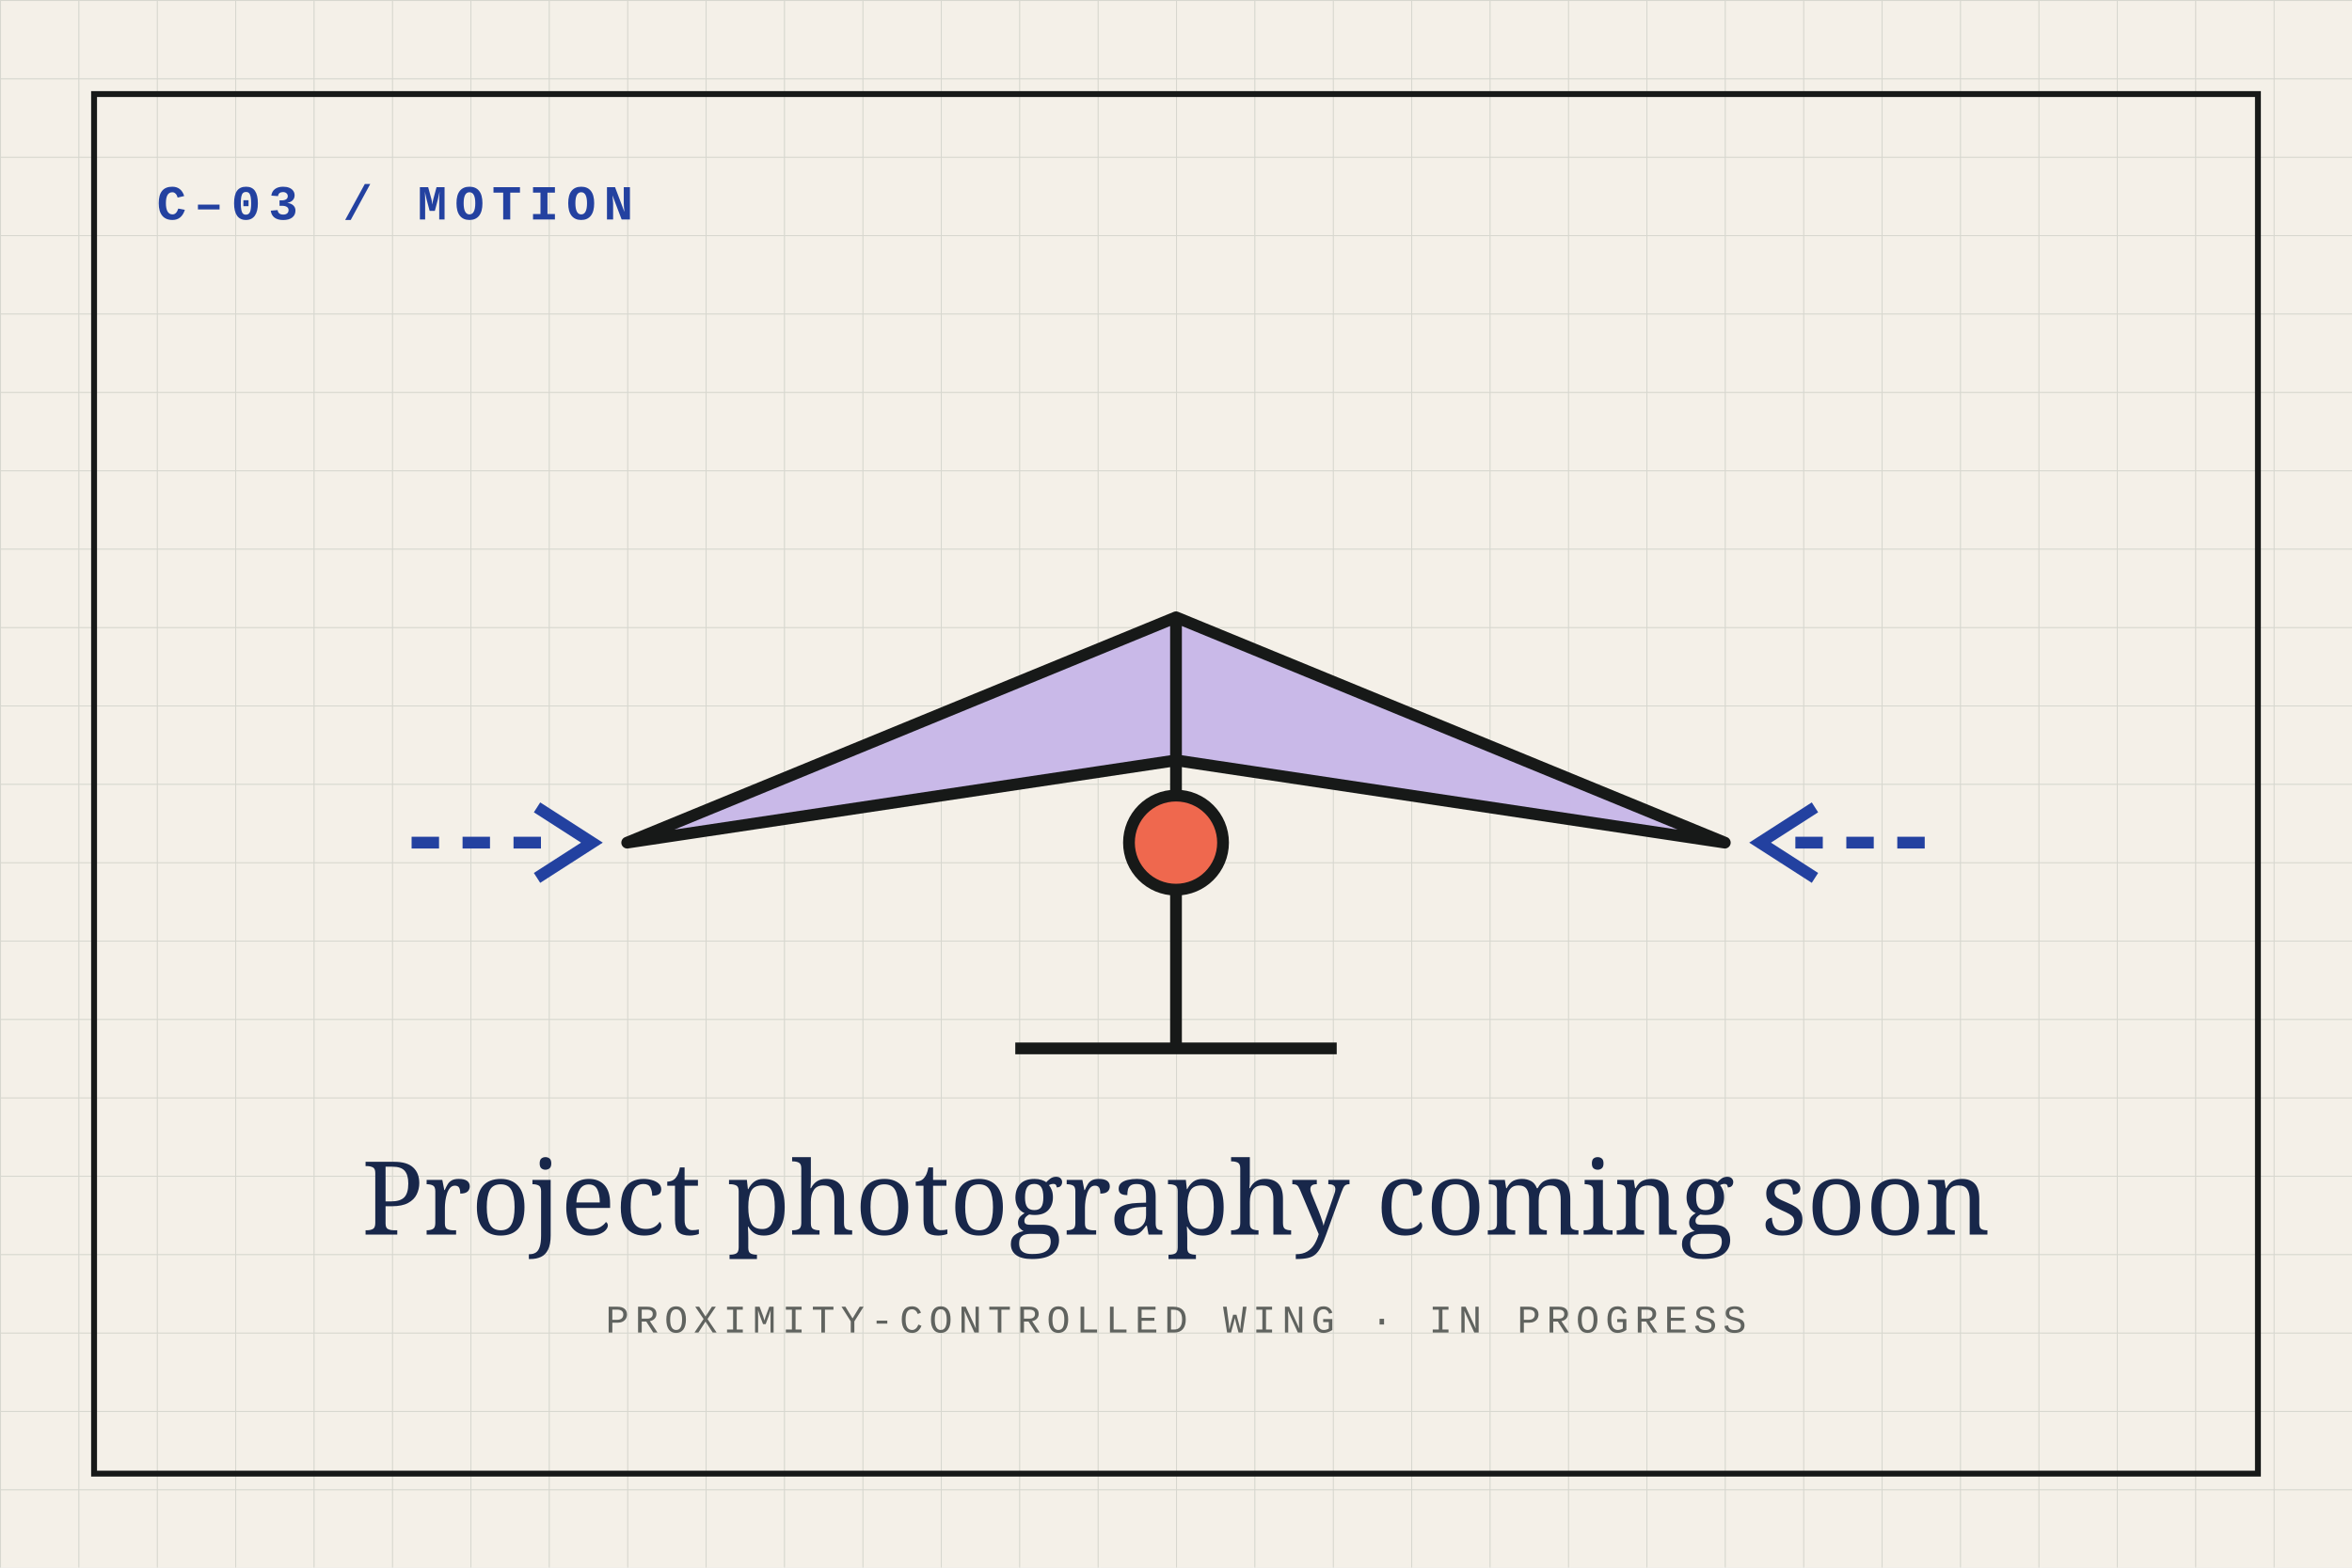
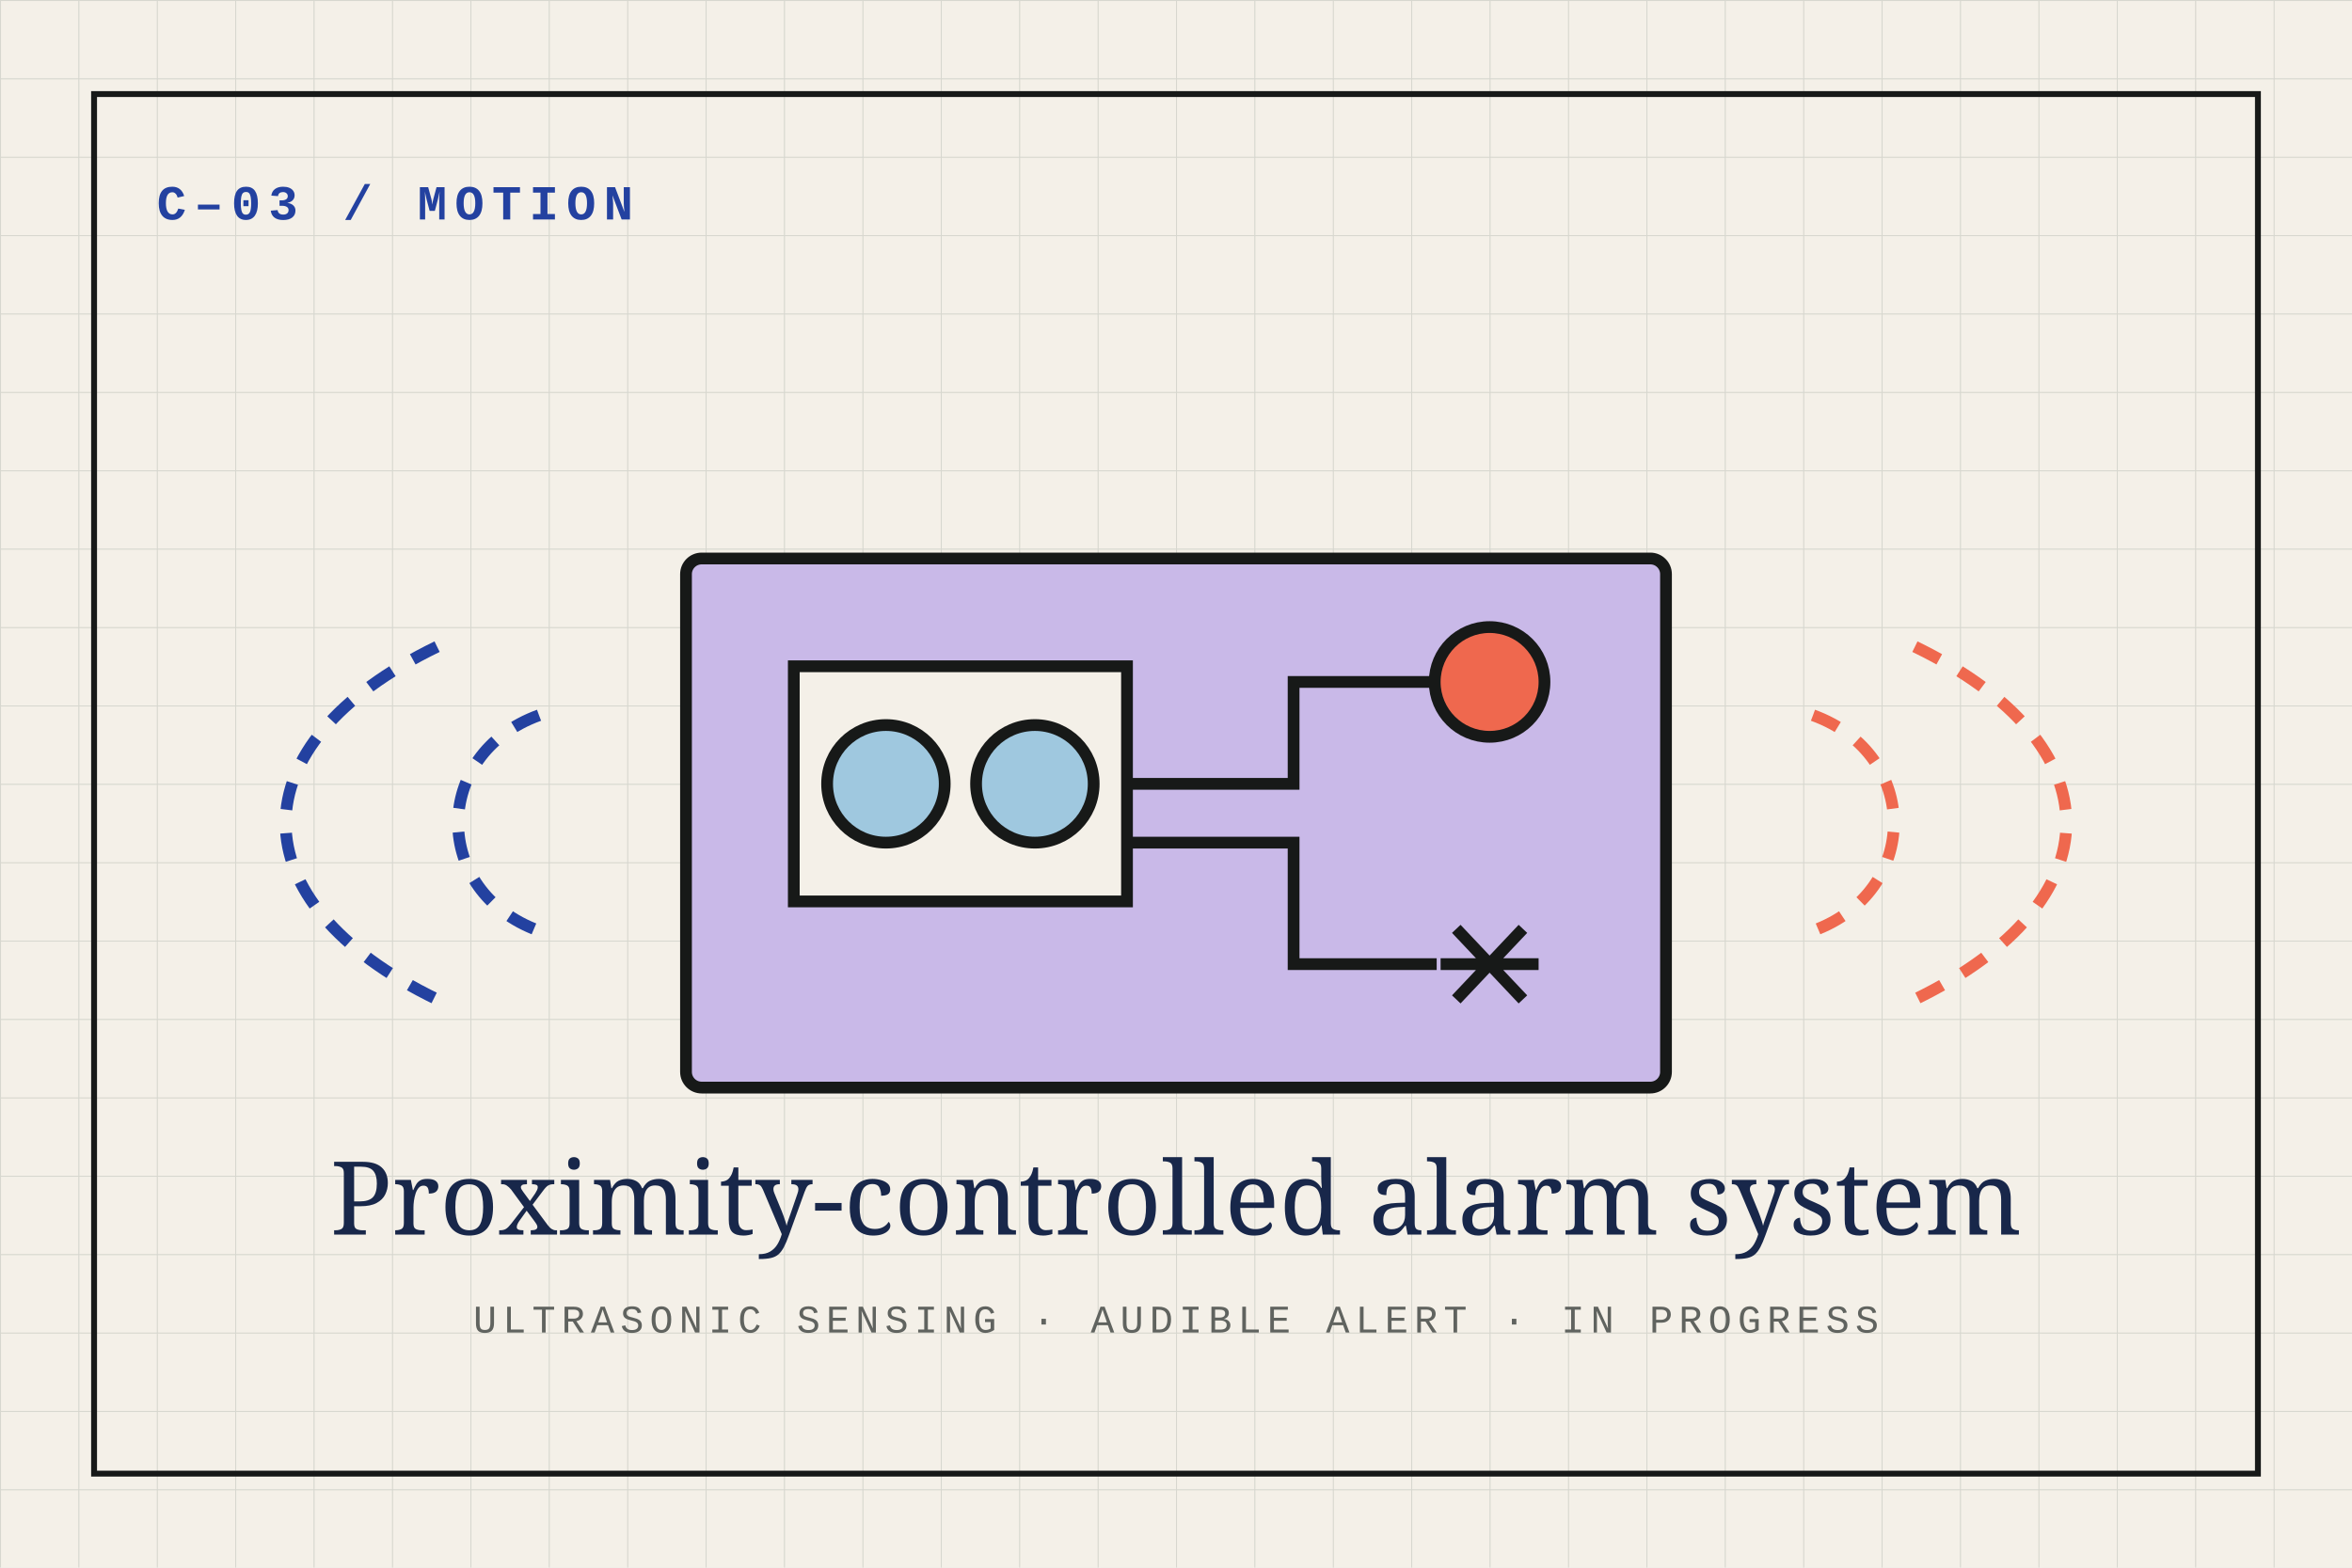
<svg xmlns="http://www.w3.org/2000/svg" viewBox="0 0 1200 800" role="img" aria-labelledby="title desc">
  <defs>
    <pattern id="grid" width="40" height="40" patternUnits="userSpaceOnUse">
      <path d="M40 0H0V40" fill="none" stroke="#d7d7cf" stroke-width="1" />
    </pattern>
  </defs>
  <rect width="1200" height="800" fill="#f4f0e8" />
  <rect width="1200" height="800" fill="url(#grid)" />
  <rect x="48" y="48" width="1104" height="704" fill="none" stroke="#171918" stroke-width="3" />
-   <path d="M320 430 600 315l280 115-280-42z" fill="#c9b9e8" stroke="#171918" stroke-width="6" stroke-linejoin="round" />
-   <path d="M600 315v220m-82 0h164" fill="none" stroke="#171918" stroke-width="6" />
-   <circle cx="600" cy="430" r="24" fill="#ef684e" stroke="#171918" stroke-width="6" />
-   <path d="M210 430h74m632 0h74" stroke="#2341a0" stroke-width="6" stroke-dasharray="14 12" />
-   <path d="m274 412 28 18-28 18m652-36-28 18 28 18" fill="none" stroke="#2341a0" stroke-width="6" />
+   <rect x="350" y="285" width="500" height="270" rx="8" fill="#c9b9e8" stroke="#171918" stroke-width="6" />
+   <rect x="405" y="340" width="170" height="120" fill="#f4f0e8" stroke="#171918" stroke-width="6" />
+   <circle cx="452" cy="400" r="30" fill="#9fc8df" stroke="#171918" stroke-width="6" />
+   <circle cx="528" cy="400" r="30" fill="#9fc8df" stroke="#171918" stroke-width="6" />
+   <path d="M575 400h85v-52h73" fill="none" stroke="#171918" stroke-width="6" />
+   <path d="M575 430h85v62h73" fill="none" stroke="#171918" stroke-width="6" />
+   <circle cx="760" cy="348" r="28" fill="#ef684e" stroke="#171918" stroke-width="6" />
+   <path d="M735 492h50m-42-18 34 36m0-36-34 36" stroke="#171918" stroke-width="6" />
+   <path d="M275 365c-55 20-55 90 0 110m-52-145c-103 50-103 130 0 180" fill="none" stroke="#2341a0" stroke-width="6" stroke-dasharray="14 12" />
+   <path d="M925 365c55 20 55 90 0 110m52-145c103 50 103 130 0 180" fill="none" stroke="#ef684e" stroke-width="6" stroke-dasharray="14 12" />
  <text x="80" y="112" fill="#2341a0" font-family="Courier New, monospace" font-size="25" font-weight="700" letter-spacing="4">C–03 / MOTION</text>
-   <text x="600" y="630" fill="#18274a" font-family="Georgia, serif" font-size="52" text-anchor="middle">Project photography coming soon</text>
-   <text x="600" y="680" fill="#60635f" font-family="Courier New, monospace" font-size="20" text-anchor="middle" letter-spacing="3">PROXIMITY-CONTROLLED WING · IN PROGRESS</text>
+   <text x="600" y="630" fill="#18274a" font-family="Georgia, serif" font-size="52" text-anchor="middle">Proximity-controlled alarm system</text>
+   <text x="600" y="680" fill="#60635f" font-family="Courier New, monospace" font-size="20" text-anchor="middle" letter-spacing="3">ULTRASONIC SENSING · AUDIBLE ALERT · IN PROGRESS</text>
</svg>
